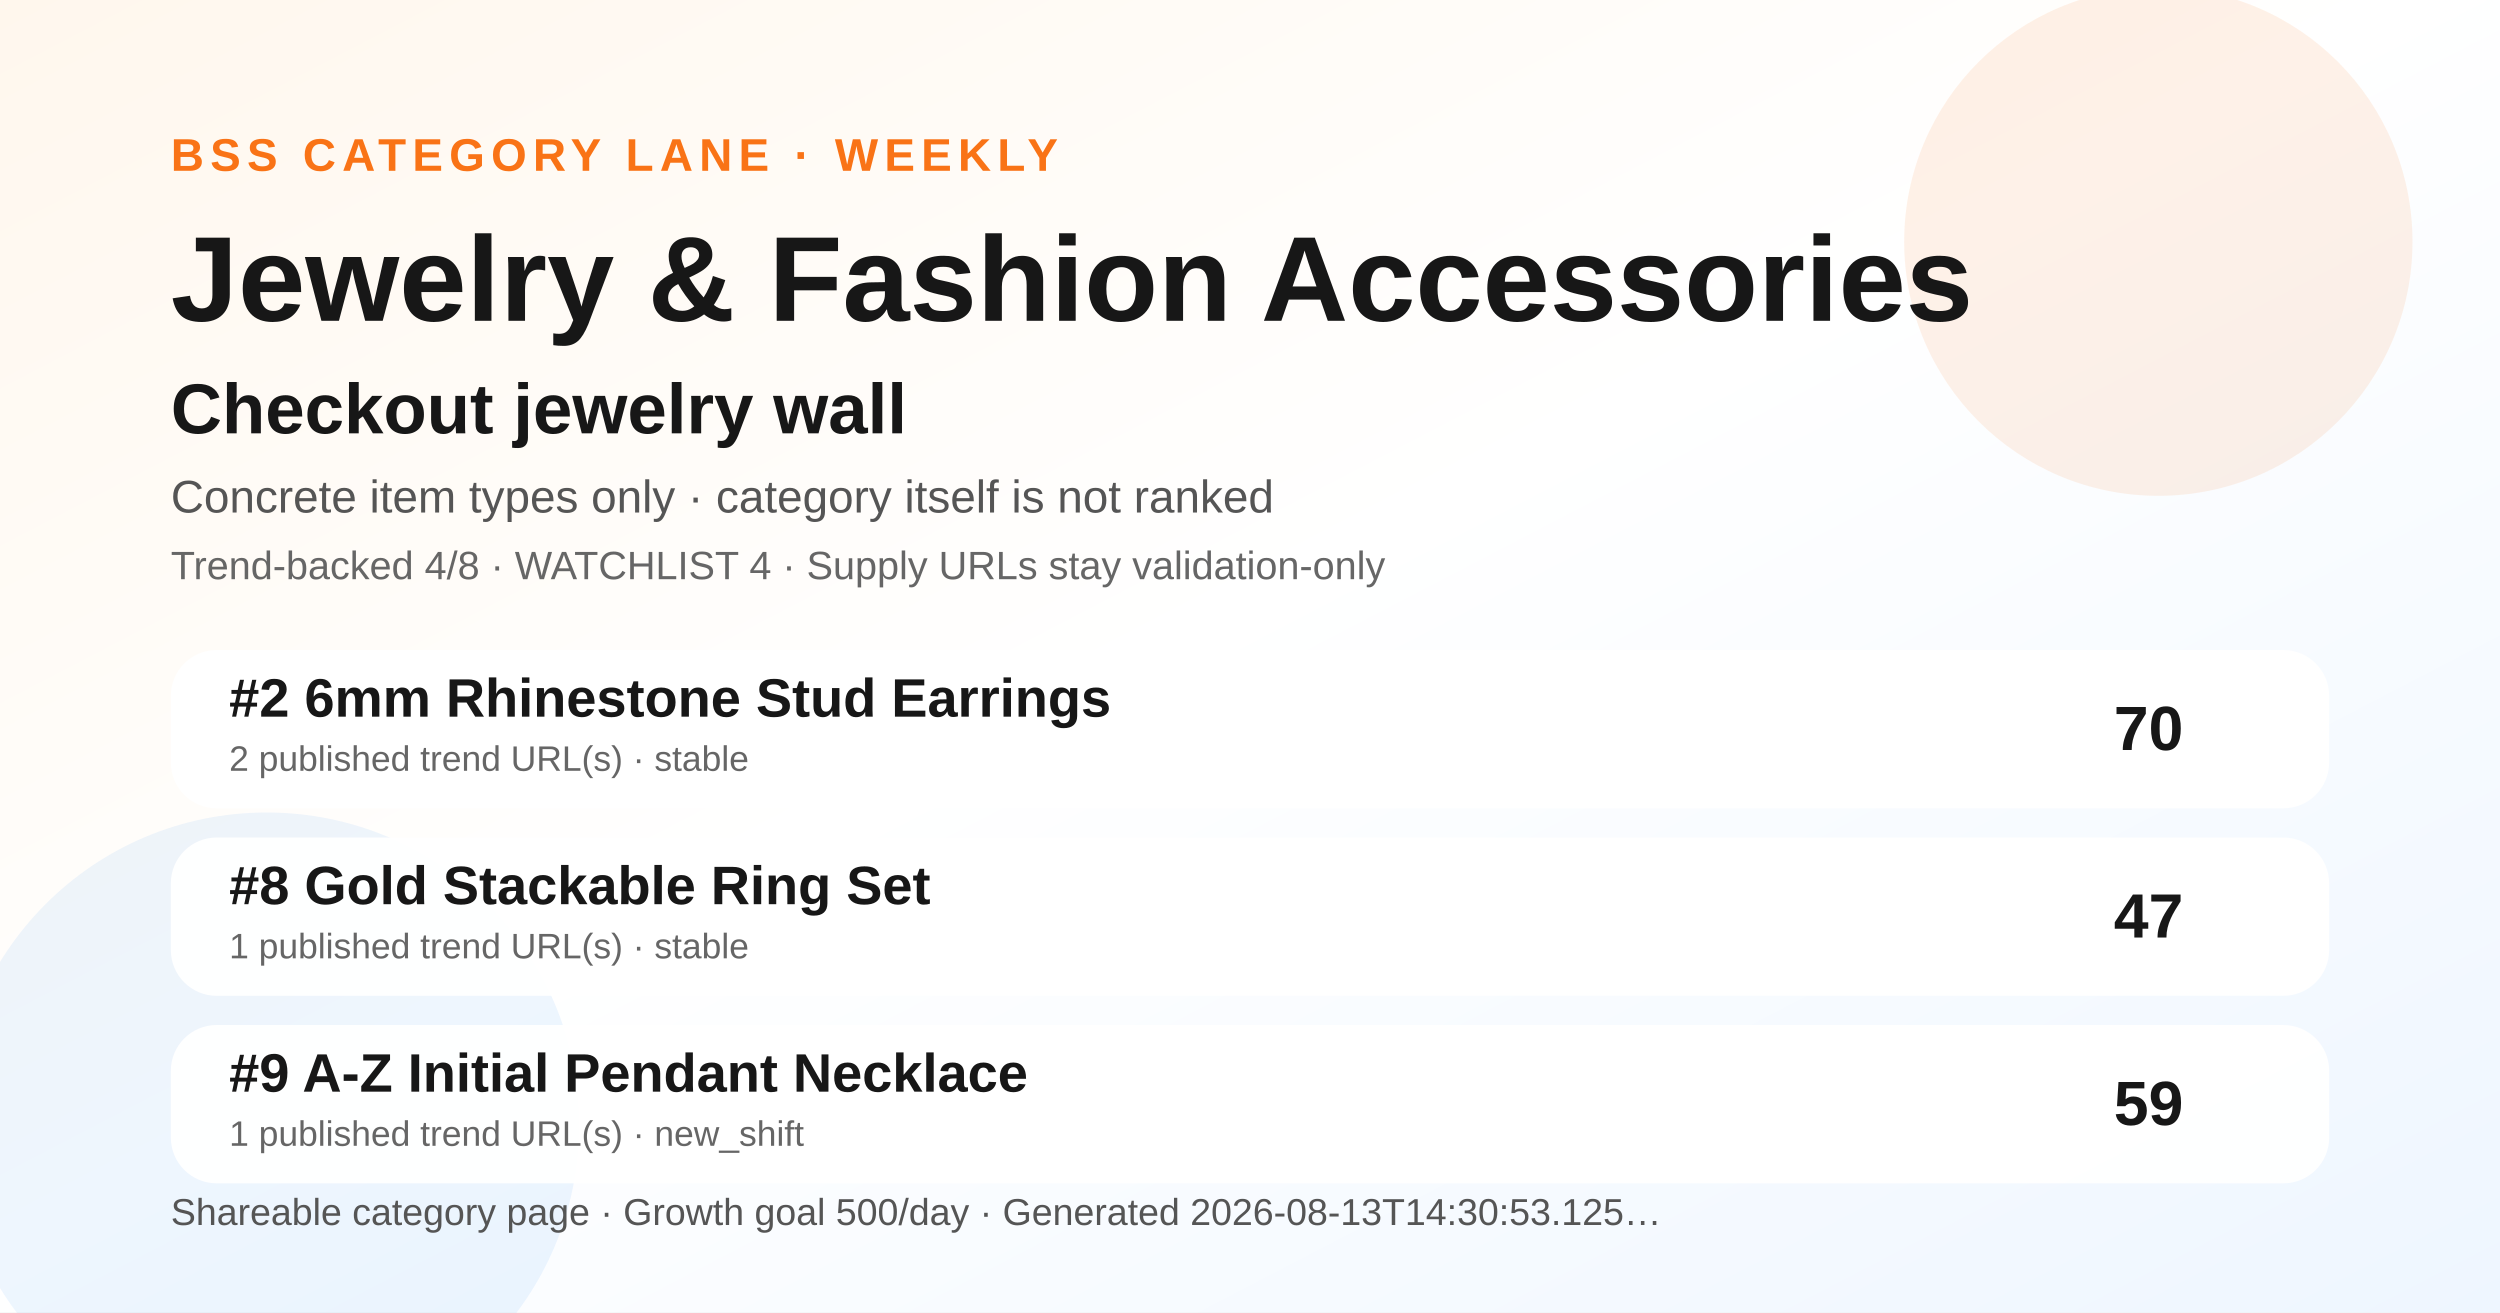
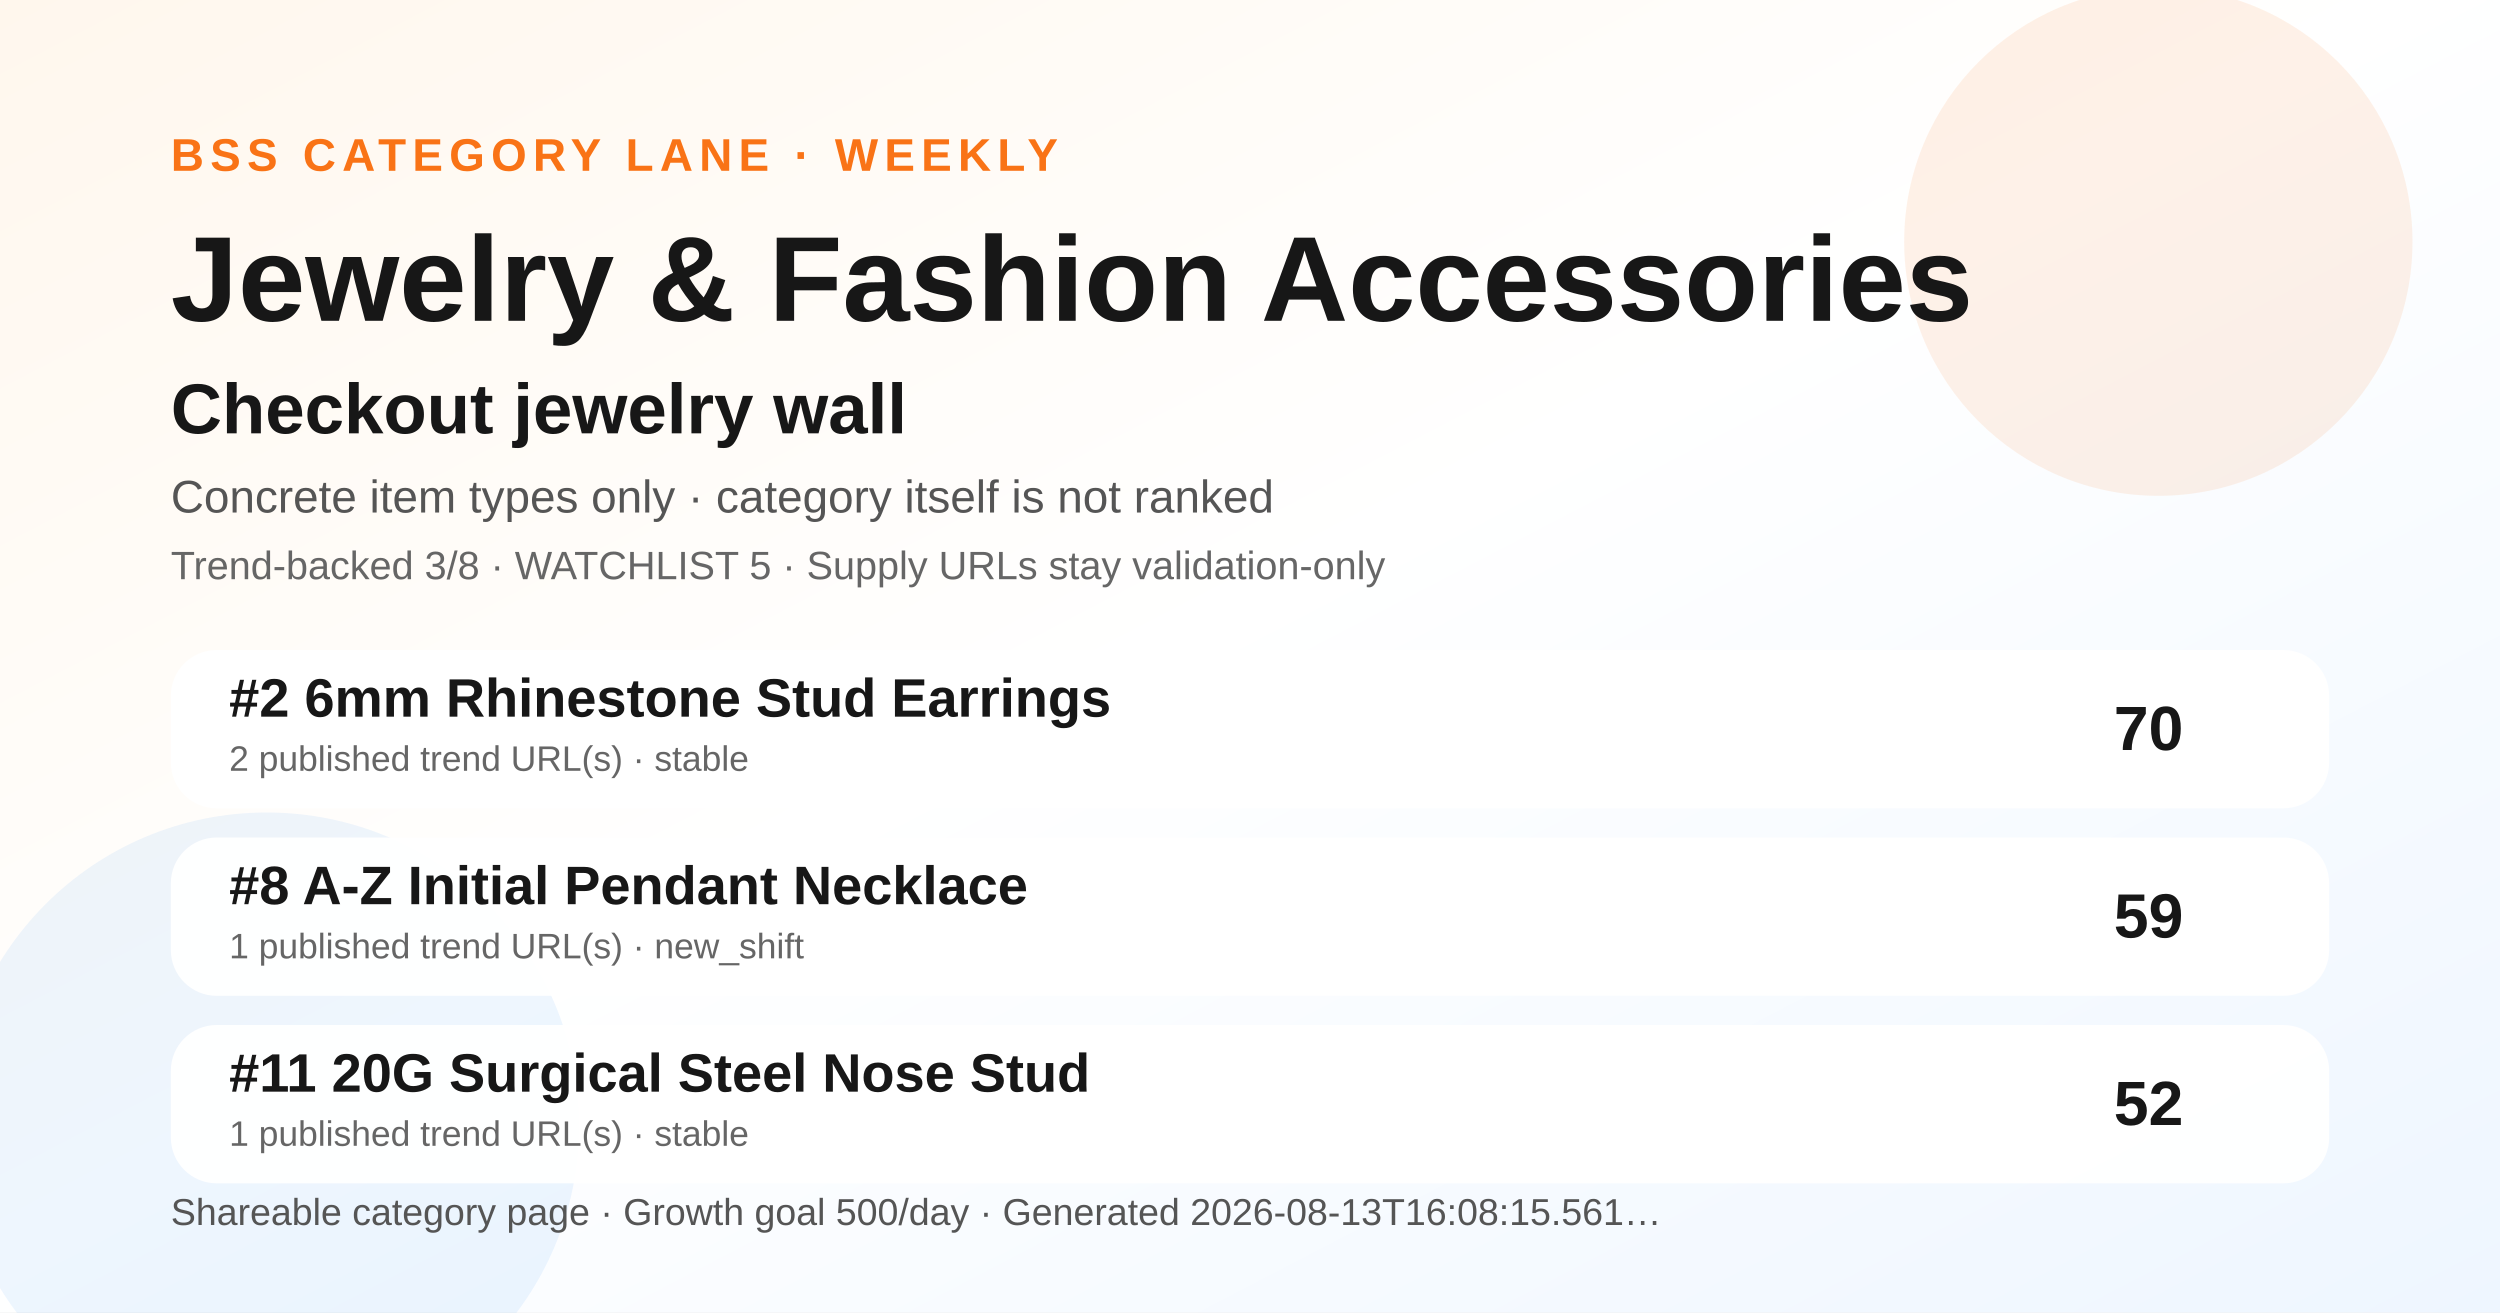
<svg xmlns="http://www.w3.org/2000/svg" width="1200" height="630" viewBox="0 0 1200 630" role="img" aria-label="Jewelry &amp; Fashion Accessories BSS category ranking social preview">
  <defs>
    <linearGradient id="bg" x1="0" y1="0" x2="1" y2="1">
      <stop offset="0" stop-color="#fff7ed" />
      <stop offset="0.48" stop-color="#ffffff" />
      <stop offset="1" stop-color="#eef6ff" />
    </linearGradient>
  </defs>
  <rect width="1200" height="630" fill="url(#bg)" />
  <circle cx="1036" cy="116" r="122" fill="#f97316" opacity="0.10" />
  <circle cx="128" cy="540" r="150" fill="#0072f5" opacity="0.07" />
  <text x="82" y="82" font-family="Arial, Helvetica, sans-serif" font-size="22" font-weight="700" fill="#f97316" letter-spacing="3">BSS CATEGORY LANE · WEEKLY</text>
  <text x="82" y="154" font-family="Arial, Helvetica, sans-serif" font-size="58" font-weight="800" fill="#171717">Jewelry &amp; Fashion Accessories</text>
  <text x="82" y="208" font-family="Arial, Helvetica, sans-serif" font-size="34" font-weight="800" fill="#171717">Checkout jewelry wall</text>
  <text x="82" y="246" font-family="Arial, Helvetica, sans-serif" font-size="22" fill="#555555">Concrete item types only · category itself is not ranked</text>
-   <text x="82" y="278" font-family="Arial, Helvetica, sans-serif" font-size="19" fill="#666666">Trend-backed 4/8 · WATCHLIST 4 · Supply URLs stay validation-only</text>
+   <text x="82" y="278" font-family="Arial, Helvetica, sans-serif" font-size="19" fill="#666666">Trend-backed 3/8 · WATCHLIST 5 · Supply URLs stay validation-only</text>
  <g transform="translate(82 312)">
    <rect width="1036" height="76" rx="22" fill="#ffffff" opacity="0.96" />
    <text x="28" y="32" font-family="Arial, Helvetica, sans-serif" font-size="26" font-weight="700" fill="#171717">#2 6mm Rhinestone Stud Earrings</text>
    <text x="28" y="58" font-family="Arial, Helvetica, sans-serif" font-size="17" fill="#666666">2 published trend URL(s) · stable</text>
    <text x="966" y="48" text-anchor="end" font-family="Arial, Helvetica, sans-serif" font-size="30" font-weight="700" fill="#171717">70</text>
  </g>
  <g transform="translate(82 402)">
    <rect width="1036" height="76" rx="22" fill="#ffffff" opacity="0.96" />
-     <text x="28" y="32" font-family="Arial, Helvetica, sans-serif" font-size="26" font-weight="700" fill="#171717">#8 Gold Stackable Ring Set</text>
-     <text x="28" y="58" font-family="Arial, Helvetica, sans-serif" font-size="17" fill="#666666">1 published trend URL(s) · stable</text>
-     <text x="966" y="48" text-anchor="end" font-family="Arial, Helvetica, sans-serif" font-size="30" font-weight="700" fill="#171717">47</text>
+     <text x="28" y="32" font-family="Arial, Helvetica, sans-serif" font-size="26" font-weight="700" fill="#171717">#8 A-Z Initial Pendant Necklace</text>
+     <text x="28" y="58" font-family="Arial, Helvetica, sans-serif" font-size="17" fill="#666666">1 published trend URL(s) · new_shift</text>
+     <text x="966" y="48" text-anchor="end" font-family="Arial, Helvetica, sans-serif" font-size="30" font-weight="700" fill="#171717">59</text>
  </g>
  <g transform="translate(82 492)">
    <rect width="1036" height="76" rx="22" fill="#ffffff" opacity="0.96" />
-     <text x="28" y="32" font-family="Arial, Helvetica, sans-serif" font-size="26" font-weight="700" fill="#171717">#9 A-Z Initial Pendant Necklace</text>
-     <text x="28" y="58" font-family="Arial, Helvetica, sans-serif" font-size="17" fill="#666666">1 published trend URL(s) · new_shift</text>
-     <text x="966" y="48" text-anchor="end" font-family="Arial, Helvetica, sans-serif" font-size="30" font-weight="700" fill="#171717">59</text>
+     <text x="28" y="32" font-family="Arial, Helvetica, sans-serif" font-size="26" font-weight="700" fill="#171717">#11 20G Surgical Steel Nose Stud</text>
+     <text x="28" y="58" font-family="Arial, Helvetica, sans-serif" font-size="17" fill="#666666">1 published trend URL(s) · stable</text>
+     <text x="966" y="48" text-anchor="end" font-family="Arial, Helvetica, sans-serif" font-size="30" font-weight="700" fill="#171717">52</text>
  </g>
  <g transform="translate(82 588)">
-     <text font-family="Arial, Helvetica, sans-serif" font-size="18" fill="#555555">Shareable category page · Growth goal 500/day · Generated 2026-08-13T14:30:53.125…</text>
+     <text font-family="Arial, Helvetica, sans-serif" font-size="18" fill="#555555">Shareable category page · Growth goal 500/day · Generated 2026-08-13T16:08:15.561…</text>
  </g>
</svg>
